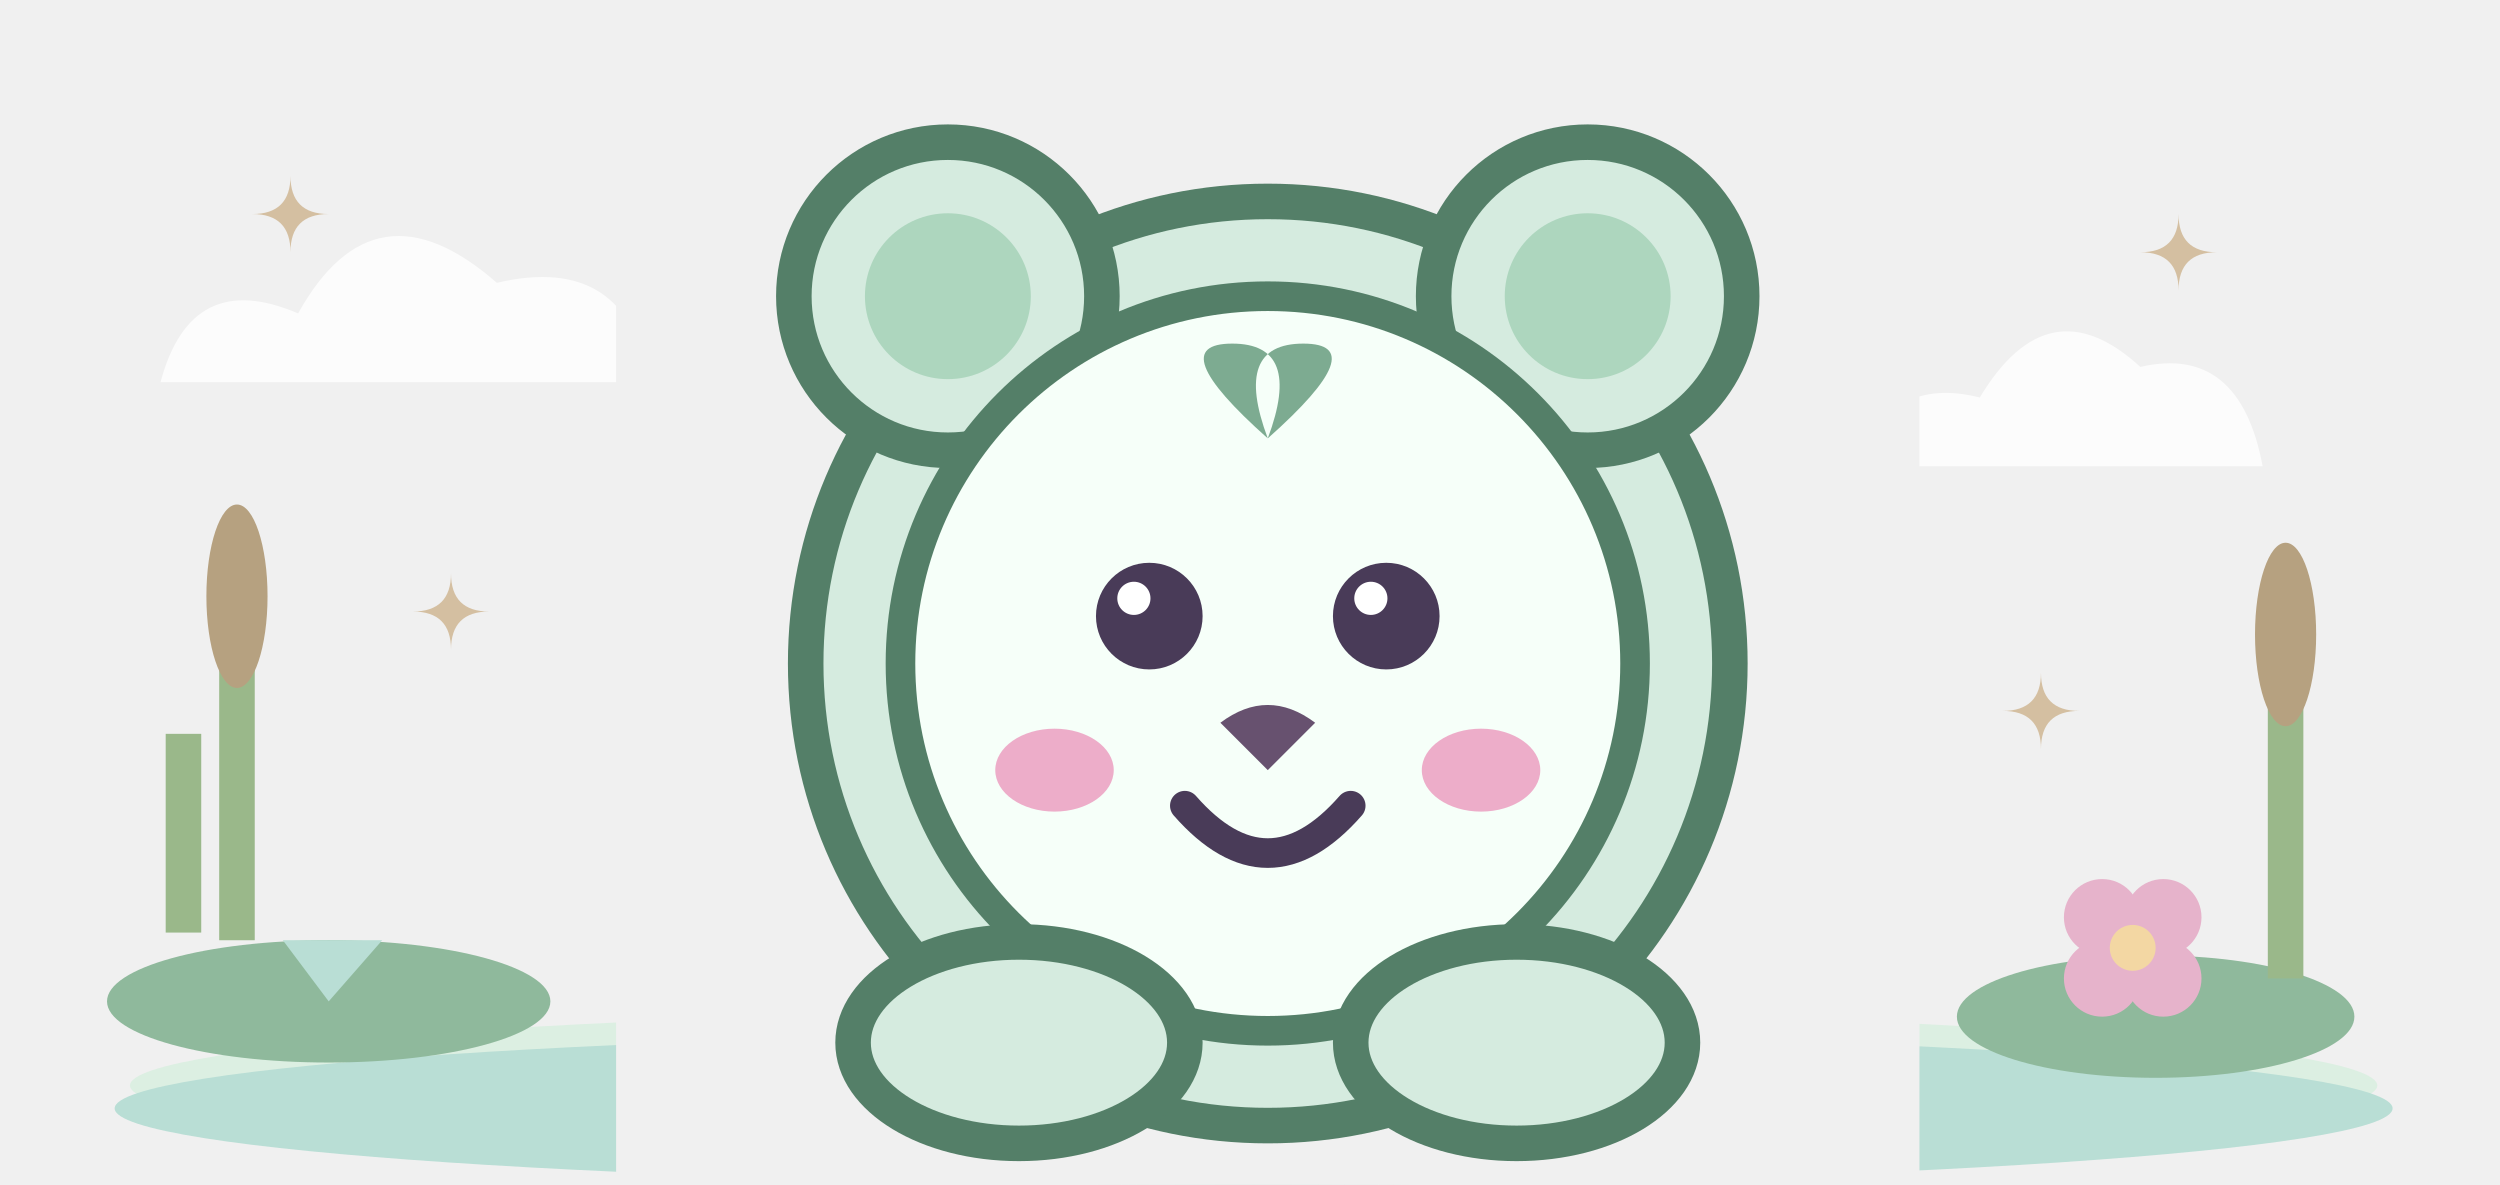
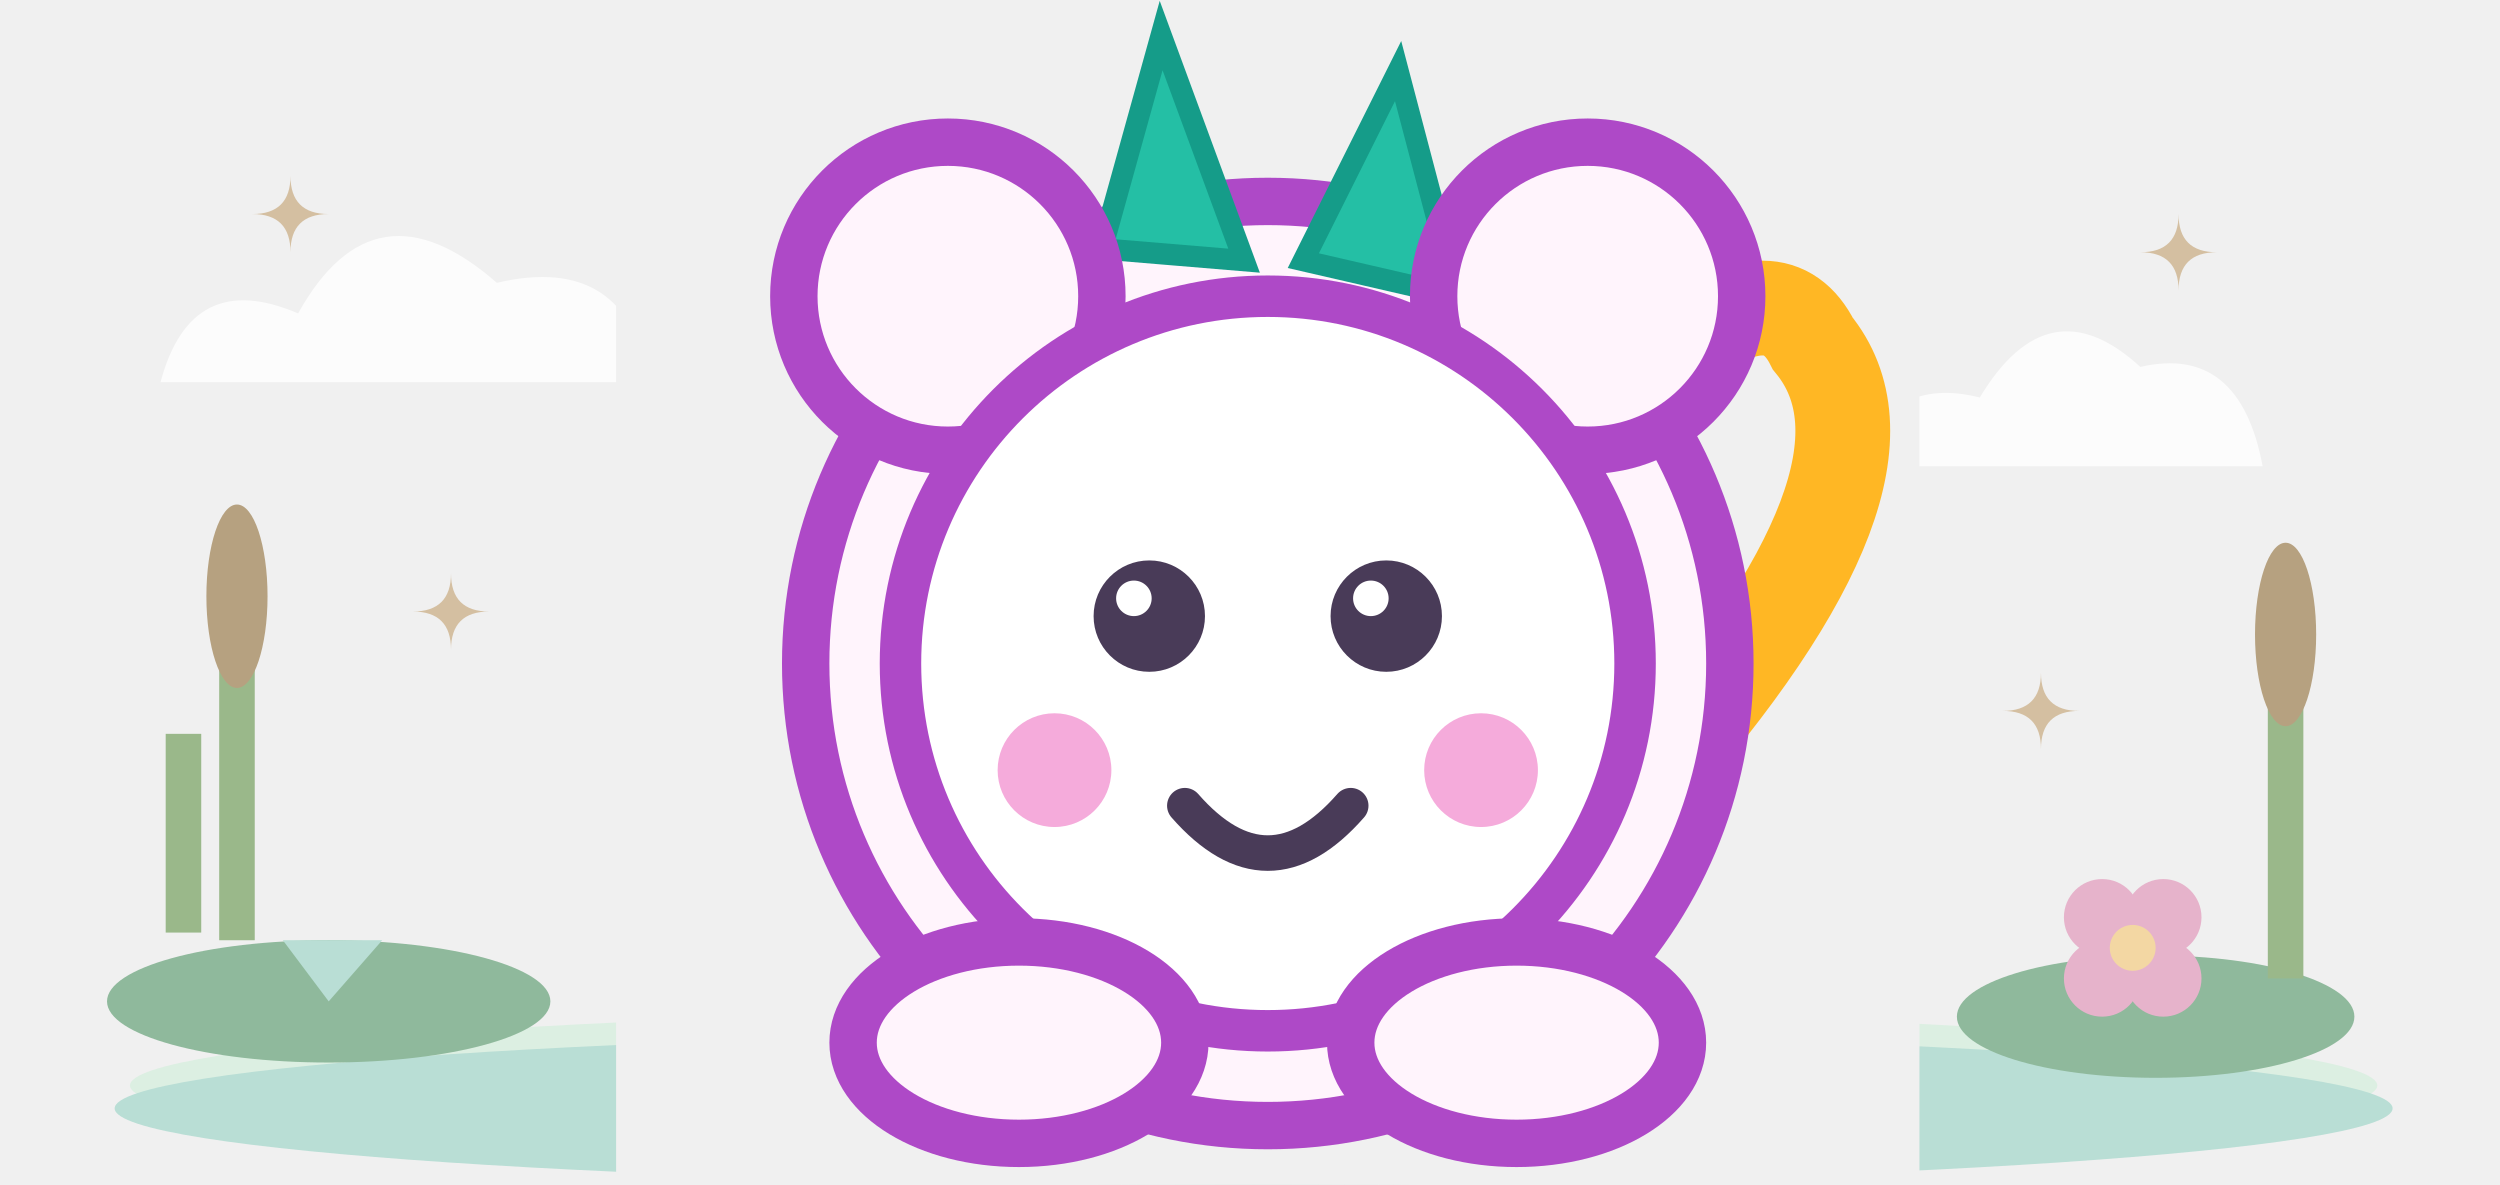
<svg xmlns="http://www.w3.org/2000/svg" width="211" height="100" viewBox="0 0 211 100" fill="none">
  <defs>
    <mask id="pl-cozy-clear">
      <rect width="211" height="100" fill="white" />
      <rect x="52" y="0" width="110" height="100" fill="black" />
    </mask>
  </defs>
  <g mask="url(#pl-cozy-clear)">
    <path d="M105.806 98.064C158.184 98.064 200.645 95.176 200.645 91.613C200.645 88.05 158.184 85.161 105.806 85.161C53.428 85.161 10.968 88.05 10.968 91.613C10.968 95.176 53.428 98.064 105.806 98.064Z" fill="#DCEFE2" />
    <path opacity="0.8" d="M13.548 32.258C15.269 25.806 19.14 23.871 25.161 26.452C29.462 18.71 35.054 17.849 41.935 23.871C49.247 22.151 53.548 24.946 54.839 32.258H13.548ZM156.774 39.355C158.495 34.194 161.935 32.258 167.097 33.548C170.968 27.097 175.484 26.237 180.645 30.968C186.237 29.677 189.677 32.473 190.968 39.355H156.774Z" fill="white" />
    <path d="M24.516 14.839C24.516 16.989 23.441 18.065 21.29 18.065C23.441 18.065 24.516 19.14 24.516 21.291C24.516 19.14 25.591 18.065 27.742 18.065C25.591 18.065 24.516 16.989 24.516 14.839Z" fill="#D4BFA1" />
    <path d="M183.871 18.064C183.871 20.215 182.796 21.29 180.645 21.29C182.796 21.29 183.871 22.366 183.871 24.516C183.871 22.366 184.946 21.29 187.097 21.29C184.946 21.29 183.871 20.215 183.871 18.064Z" fill="#D4BFA1" />
    <path d="M172.258 56.774C172.258 58.925 171.183 60 169.032 60C171.183 60 172.258 61.075 172.258 63.226C172.258 61.075 173.333 60 175.484 60C173.333 60 172.258 58.925 172.258 56.774Z" fill="#D4BFA1" />
    <path d="M38.065 48.387C38.065 50.538 36.989 51.613 34.839 51.613C36.989 51.613 38.065 52.688 38.065 54.839C38.065 52.688 39.14 51.613 41.29 51.613C39.14 51.613 38.065 50.538 38.065 48.387Z" fill="#D4BFA1" />
    <path d="M105.806 100C158.897 100 201.935 97.111 201.935 93.548C201.935 89.985 158.897 87.097 105.806 87.097C52.716 87.097 9.677 89.985 9.677 93.548C9.677 97.111 52.716 100 105.806 100Z" fill="#B9DED5" />
    <path d="M27.742 89.678C38.075 89.678 46.452 87.367 46.452 84.516C46.452 81.666 38.075 79.355 27.742 79.355C17.409 79.355 9.032 81.666 9.032 84.516C9.032 87.367 17.409 89.678 27.742 89.678Z" fill="#8FB99C" />
    <path d="M27.742 84.516L23.871 79.355H32.258L27.742 84.516Z" fill="#B9DED5" />
    <path d="M181.935 90.968C191.2 90.968 198.71 88.657 198.71 85.806C198.71 82.956 191.2 80.645 181.935 80.645C172.671 80.645 165.161 82.956 165.161 85.806C165.161 88.657 172.671 90.968 181.935 90.968Z" fill="#8FB99C" />
    <path d="M177.419 80.645C179.201 80.645 180.645 79.201 180.645 77.419C180.645 75.638 179.201 74.193 177.419 74.193C175.638 74.193 174.194 75.638 174.194 77.419C174.194 79.201 175.638 80.645 177.419 80.645Z" fill="#E6B3CB" />
    <path d="M182.581 80.645C184.362 80.645 185.806 79.201 185.806 77.419C185.806 75.638 184.362 74.193 182.581 74.193C180.799 74.193 179.355 75.638 179.355 77.419C179.355 79.201 180.799 80.645 182.581 80.645Z" fill="#E6B3CB" />
    <path d="M177.419 85.806C179.201 85.806 180.645 84.362 180.645 82.58C180.645 80.799 179.201 79.355 177.419 79.355C175.638 79.355 174.194 80.799 174.194 82.58C174.194 84.362 175.638 85.806 177.419 85.806Z" fill="#E6B3CB" />
    <path d="M182.581 85.806C184.362 85.806 185.806 84.362 185.806 82.58C185.806 80.799 184.362 79.355 182.581 79.355C180.799 79.355 179.355 80.799 179.355 82.58C179.355 84.362 180.799 85.806 182.581 85.806Z" fill="#E6B3CB" />
    <path d="M180 81.935C181.069 81.935 181.936 81.069 181.936 80C181.936 78.931 181.069 78.064 180 78.064C178.931 78.064 178.065 78.931 178.065 80C178.065 81.069 178.931 81.935 180 81.935Z" fill="#F3D7A3" />
    <path d="M20 79.355V49.677V79.355ZM15.484 78.71V61.935V78.71ZM192.903 82.581V52.903V82.581Z" fill="black" />
    <path d="M20 79.355V49.677M15.484 78.71V61.935M192.903 82.581V52.903" stroke="#9AB88A" stroke-width="3" />
    <path d="M20 58.064C21.425 58.064 22.581 54.598 22.581 50.322C22.581 46.047 21.425 42.581 20 42.581C18.575 42.581 17.419 46.047 17.419 50.322C17.419 54.598 18.575 58.064 20 58.064Z" fill="#B6A180" />
    <path d="M192.903 61.291C194.328 61.291 195.484 57.824 195.484 53.549C195.484 49.273 194.328 45.807 192.903 45.807C191.478 45.807 190.323 49.273 190.323 53.549C190.323 57.824 191.478 61.291 192.903 61.291Z" fill="#B6A180" />
    <path d="M89.677 43.871C96.804 43.871 102.581 38.094 102.581 30.968C102.581 23.841 96.804 18.064 89.677 18.064C82.551 18.064 76.774 23.841 76.774 30.968C76.774 38.094 82.551 43.871 89.677 43.871Z" fill="#ACD8BB" />
    <path d="M123.226 43.871C130.352 43.871 136.129 38.094 136.129 30.968C136.129 23.841 130.352 18.064 123.226 18.064C116.1 18.064 110.323 23.841 110.323 30.968C110.323 38.094 116.1 43.871 123.226 43.871Z" fill="#ACD8BB" />
    <path d="M76.774 41.29C79.785 28.817 89.892 22.581 107.097 22.581C124.301 22.581 134.409 28.817 137.419 41.29C143.441 49.892 145.806 60.43 144.516 72.903C143.656 88.387 131.183 96.129 107.097 96.129C81.29 96.129 68.172 88.387 67.742 72.903C66.452 60.43 69.462 49.892 76.774 41.29Z" fill="#ACD8BB" stroke="#9B829A" stroke-width="1.5" />
    <path d="M88.387 96.774C96.226 96.774 102.581 93.308 102.581 89.032C102.581 84.757 96.226 81.29 88.387 81.29C80.548 81.29 74.194 84.757 74.194 89.032C74.194 93.308 80.548 96.774 88.387 96.774Z" fill="#ACD8BB" stroke="#9B829A" stroke-width="1.2" />
    <path d="M127.097 96.774C134.936 96.774 141.29 93.308 141.29 89.032C141.29 84.757 134.936 81.29 127.097 81.29C119.258 81.29 112.903 84.757 112.903 89.032C112.903 93.308 119.258 96.774 127.097 96.774Z" fill="#ACD8BB" stroke="#9B829A" stroke-width="1.2" />
    <path d="M107.097 70.323C115.648 70.323 122.581 65.123 122.581 58.71C122.581 52.296 115.648 47.097 107.097 47.097C98.545 47.097 91.613 52.296 91.613 58.71C91.613 65.123 98.545 70.323 107.097 70.323Z" fill="#E7F7E8" />
    <path d="M104.516 55.484C106.237 53.763 107.957 53.763 109.677 55.484L107.097 58.709L104.516 55.484Z" fill="#9B829A" />
    <path d="M89.677 38.065C93.24 38.065 96.129 34.887 96.129 30.968C96.129 27.048 93.24 23.871 89.677 23.871C86.114 23.871 83.226 27.048 83.226 30.968C83.226 34.887 86.114 38.065 89.677 38.065Z" fill="#E7F7E8" />
    <path d="M123.226 38.065C126.789 38.065 129.677 34.887 129.677 30.968C129.677 27.048 126.789 23.871 123.226 23.871C119.663 23.871 116.774 27.048 116.774 30.968C116.774 34.887 119.663 38.065 123.226 38.065Z" fill="#E7F7E8" />
    <path d="M90.323 34.516C91.57 34.516 92.581 33.505 92.581 32.258C92.581 31.011 91.57 30 90.323 30C89.076 30 88.064 31.011 88.064 32.258C88.064 33.505 89.076 34.516 90.323 34.516Z" fill="#506952" />
    <path d="M122.581 34.516C123.828 34.516 124.839 33.505 124.839 32.258C124.839 31.011 123.828 30 122.581 30C121.334 30 120.323 31.011 120.323 32.258C120.323 33.505 121.334 34.516 122.581 34.516Z" fill="#506952" />
    <path d="M90.323 49.677C92.473 47.096 94.624 47.096 96.774 49.677M117.419 49.677C119.57 47.096 121.72 47.096 123.871 49.677" stroke="#69536D" stroke-width="2.5" stroke-linecap="round" />
    <path opacity="0.6" d="M88.387 61.29C91.238 61.29 93.548 60.135 93.548 58.71C93.548 57.284 91.238 56.129 88.387 56.129C85.537 56.129 83.226 57.284 83.226 58.71C83.226 60.135 85.537 61.29 88.387 61.29Z" fill="#E2A4B7" />
    <path opacity="0.6" d="M126.452 61.29C129.302 61.29 131.613 60.135 131.613 58.71C131.613 57.284 129.302 56.129 126.452 56.129C123.601 56.129 121.29 57.284 121.29 58.71C121.29 60.135 123.601 61.29 126.452 61.29Z" fill="#E2A4B7" />
    <path d="M101.935 61.935C105.376 64.946 108.817 64.946 112.258 61.935" stroke="#9B829A" stroke-width="1.6" stroke-linecap="round" />
    <path d="M105.806 76.774C105.806 76.774 92.258 69.032 94.839 62.581C96.989 59.57 100.645 59.785 105.806 63.226C110.968 59.785 114.624 59.57 116.774 62.581C118.495 66.882 114.839 71.613 105.806 76.774Z" fill="#DC9EB7" stroke="#9B829A" stroke-width="1.2" />
    <path d="M80.772 75.585C85.616 77.844 90.641 77.319 91.996 74.412C93.352 71.506 90.524 67.319 85.68 65.06C80.836 62.801 75.81 63.326 74.455 66.233C73.1 69.139 75.928 73.326 80.772 75.585Z" fill="#ACD8BB" />
    <path d="M132.777 75.585C137.62 73.326 140.449 69.139 139.093 66.233C137.738 63.326 132.713 62.801 127.869 65.06C123.025 67.319 120.197 71.506 121.552 74.412C122.907 77.319 127.933 77.844 132.777 75.585Z" fill="#ACD8BB" />
    <g opacity="0.5">
      <path d="M103.871 82.581V89.677V82.581ZM101.935 84.516H105.806H101.935ZM101.935 87.742H105.806H101.935Z" fill="black" />
      <path d="M103.871 82.581V89.677M101.935 84.516H105.806M101.935 87.742H105.806" stroke="#9B829A" stroke-width="0.8" />
    </g>
  </g>
  <g transform="translate(57 0) scale(1)">
-     <g data-cozy-mascot="true" data-companion-world="meadow">
-       <circle cx="50" cy="56" r="39" fill="#D5EBDF" stroke="#547F68" stroke-width="3" />
-       <circle cx="23" cy="25" r="13" fill="#D5EBDF" stroke="#547F68" stroke-width="3" />
-       <circle cx="23" cy="25" r="7" fill="#ADD6BE" />
-       <circle cx="77" cy="25" r="13" fill="#D5EBDF" stroke="#547F68" stroke-width="3" />
-       <circle cx="77" cy="25" r="7" fill="#ADD6BE" />
-       <circle cx="50" cy="56" r="31" fill="#F6FFF9" stroke="#547F68" stroke-width="2.5" />
-       <circle cx="40" cy="52" r="4.5" fill="#493B58" />
-       <circle cx="38.7" cy="50.5" r="1.4" fill="white" />
-       <circle cx="60" cy="52" r="4.5" fill="#493B58" />
-       <circle cx="58.7" cy="50.5" r="1.4" fill="white" />
-       <ellipse cx="32" cy="65" rx="5" ry="3.5" fill="#EDADC9" />
-       <ellipse cx="68" cy="65" rx="5" ry="3.5" fill="#EDADC9" />
-       <path d="M46 61Q50 58 54 61L50 65Z" fill="#67516F" />
-       <path d="M43 68Q50 76 57 68" stroke="#493B58" stroke-width="2.5" fill="none" stroke-linecap="round" />
-       <ellipse cx="29" cy="88" rx="14" ry="8.5" fill="#D5EBDF" stroke="#547F68" stroke-width="3" />
-       <ellipse cx="71" cy="88" rx="14" ry="8.5" fill="#D5EBDF" stroke="#547F68" stroke-width="3" />
-       <path d="M50 37Q41 29 47 29Q53 29 50 37ZM50 37Q59 29 53 29Q47 29 50 37Z" fill="#7DAB91" />
+     <g data-cozy-mascot="true">
+       <path d="M82 66Q105 40 96 29Q93 23 85 29" fill="none" stroke="#FFB724" stroke-width="8" stroke-linecap="round" />
+       <circle cx="50" cy="56" r="39" fill="#FFF4FC" stroke="#AE49C7" stroke-width="4" />
+       <path d="M36 21L41 3L48 22Z M53 22L61 6L66 25Z" fill="#24BFA5" stroke="#159C89" stroke-width="1.8" />
+       <circle cx="23" cy="25" r="13" fill="#FFF4FC" stroke="#AE49C7" stroke-width="4" />
+       <circle cx="77" cy="25" r="13" fill="#FFF4FC" stroke="#AE49C7" stroke-width="4" />
+       <circle cx="50" cy="56" r="31" fill="#FFFFFF" stroke="#AE49C7" stroke-width="3.5" />
+       <circle cx="40" cy="52" r="4.7" fill="#493B58" />
+       <circle cx="60" cy="52" r="4.7" fill="#493B58" />
+       <circle cx="38.7" cy="50.5" r="1.5" fill="white" />
+       <circle cx="58.7" cy="50.5" r="1.5" fill="white" />
+       <circle cx="32" cy="65" r="4.8" fill="#F5ABDB" />
+       <circle cx="68" cy="65" r="4.8" fill="#F5ABDB" />
+       <path d="M43 68Q50 76 57 68" stroke="#493B58" stroke-width="3" fill="none" stroke-linecap="round" />
+       <ellipse cx="29" cy="88" rx="14" ry="8.5" fill="#FFF4FC" stroke="#AE49C7" stroke-width="4" />
+       <ellipse cx="71" cy="88" rx="14" ry="8.5" fill="#FFF4FC" stroke="#AE49C7" stroke-width="4" />
    </g>
  </g>
</svg>
